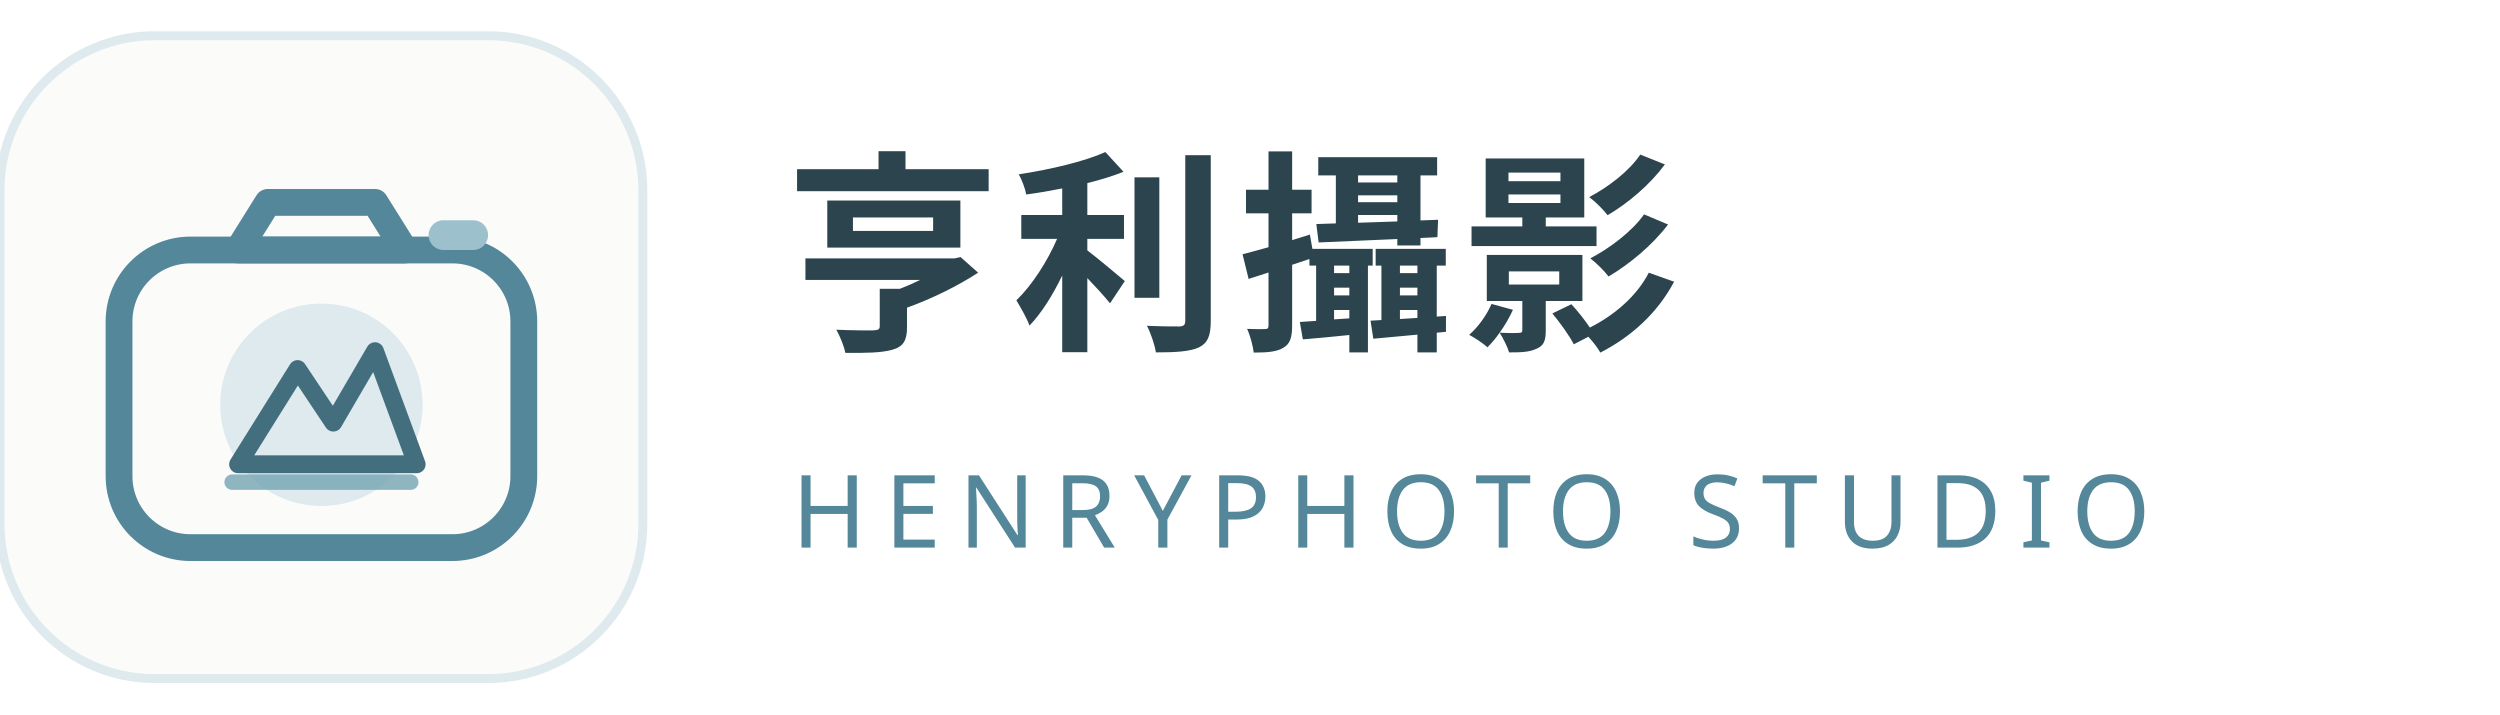
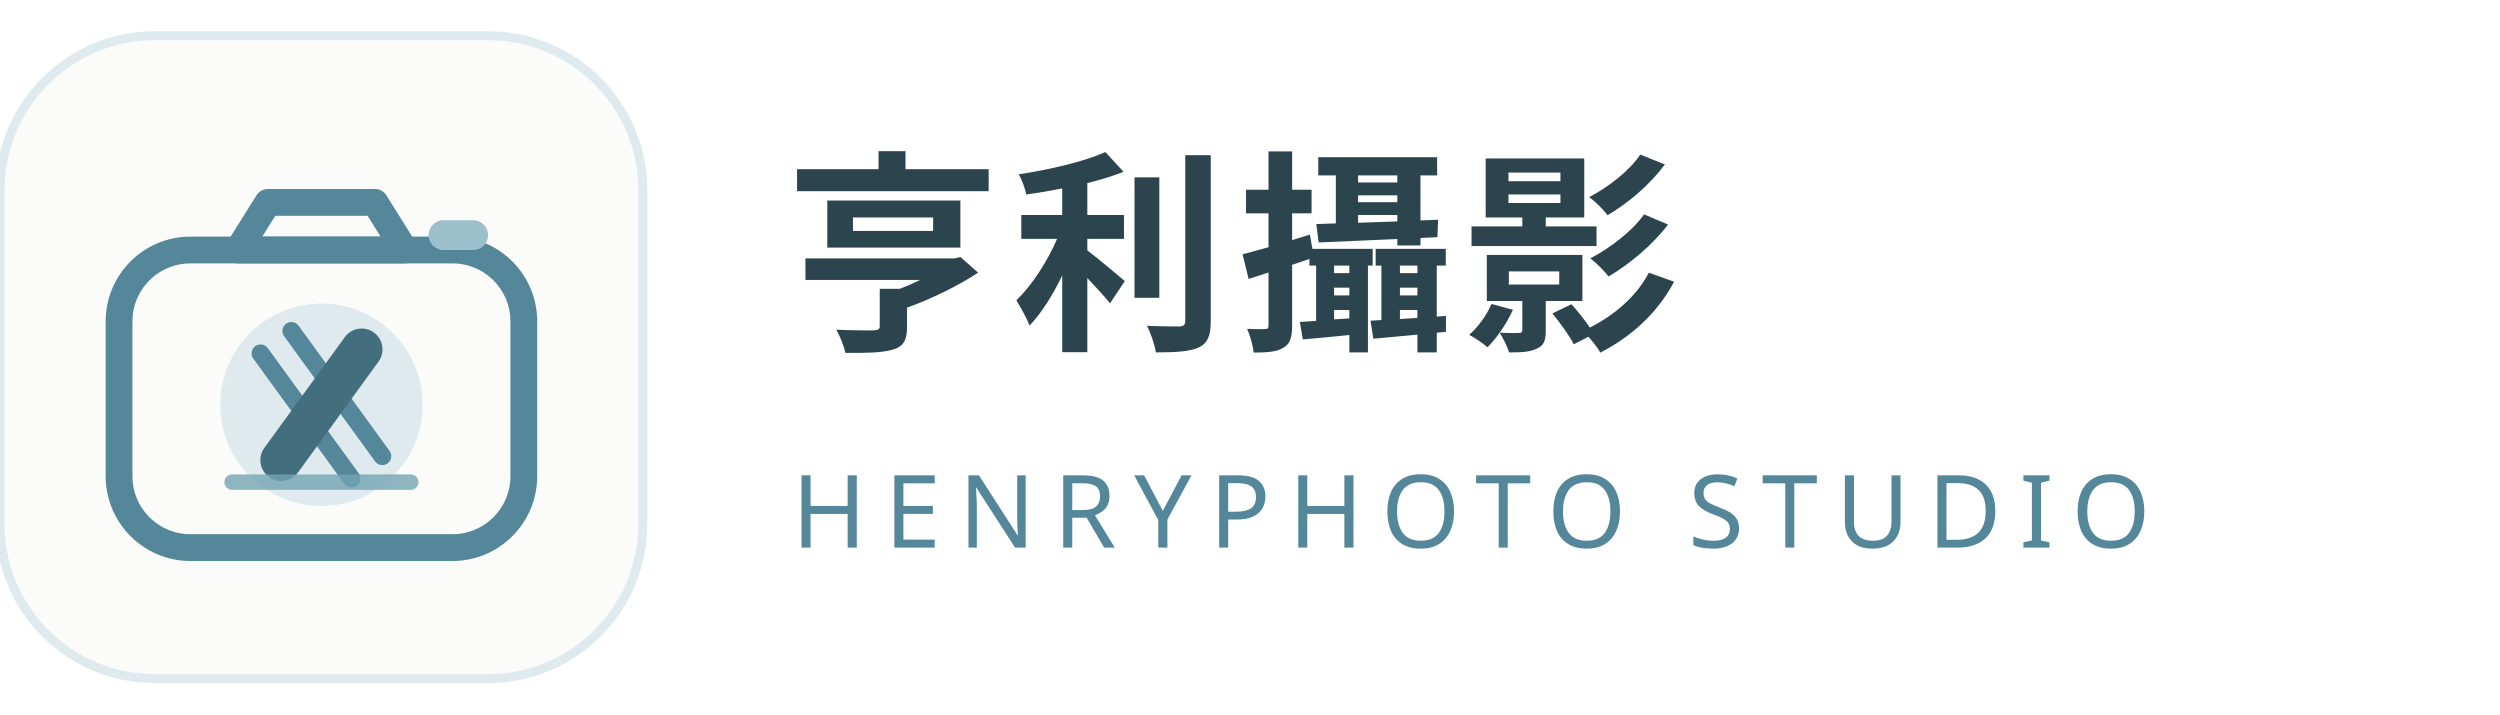
<svg xmlns="http://www.w3.org/2000/svg" width="420" height="120" viewBox="0 0 420 120" role="img" aria-label="亨利攝影工作室 Henryphoto studio">
  <rect x="0" y="6" width="108" height="108" rx="26" fill="#fbfbfa" stroke="#deeaee" stroke-width="1.5" />
  <rect x="20" y="42" width="68" height="50" rx="12" fill="none" stroke="#538799" stroke-width="4.5" />
  <path d="M40 42 L45 34 L63 34 L68 42 Z" fill="none" stroke="#538799" stroke-width="4.5" stroke-linejoin="round" />
  <rect x="72" y="37" width="10" height="5" rx="2.5" fill="#9dc1cc" />
  <circle cx="54" cy="68" r="17" fill="#deeaee" />
-   <path d="M40 78 L50 62 L56 71 L63 59 L70 78 Z" fill="none" stroke="#426e7e" stroke-width="3" stroke-linejoin="round" stroke-linecap="round" />
+   <g transform="rotate(-36 54 68)">
+     <rect x="49.3" y="53.5" width="3" height="29" rx="1.5" fill="#538799" />
+     <rect x="55.7" y="53.5" width="3" height="29" rx="1.5" fill="#538799" />
+   </g>
+   <rect x="50.5" y="53" width="7" height="30" rx="3.5" fill="#426e7e" transform="rotate(36 54 68)" />
  <path d="M39 81 L69 81" stroke="#74a4b3" stroke-width="2.6" stroke-linecap="round" opacity="0.8" />
  <text x="132" y="56" font-family="'Noto Sans TC','PingFang TC',sans-serif" font-size="36" font-weight="700" fill="#2b444e" letter-spacing="2">亨利攝影</text>
  <text x="133" y="92" font-family="'Outfit',sans-serif" font-size="17" font-weight="500" fill="#538799" letter-spacing="3">HENRYPHOTO STUDIO</text>
</svg>
